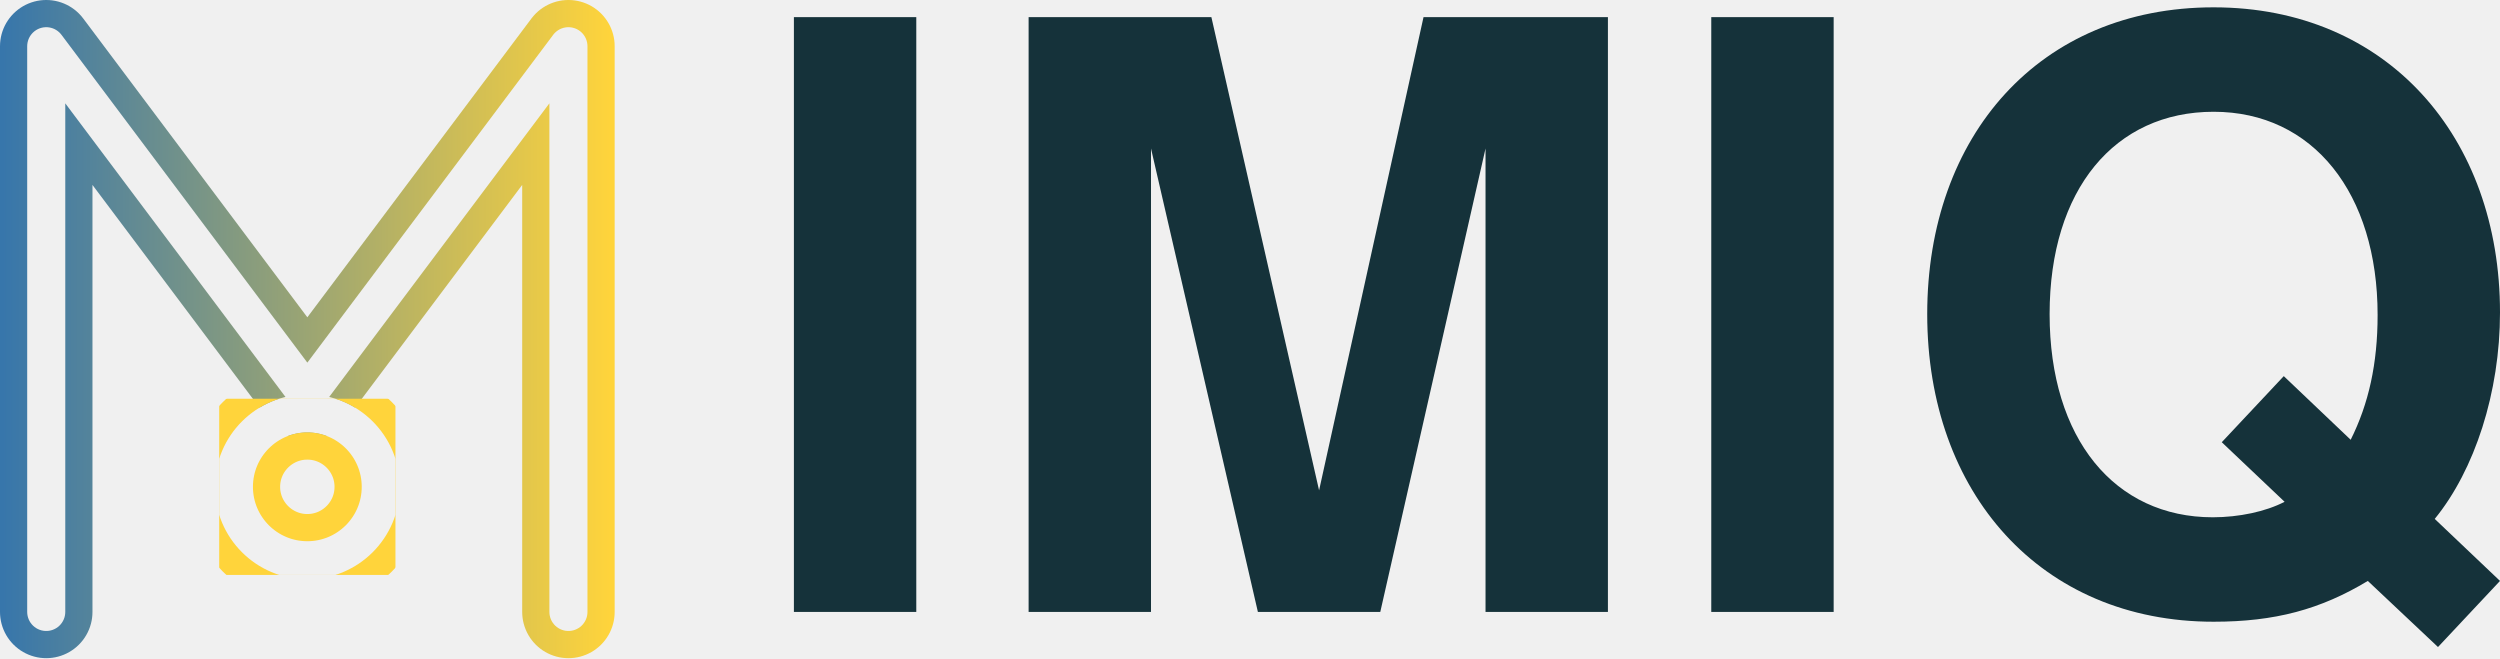
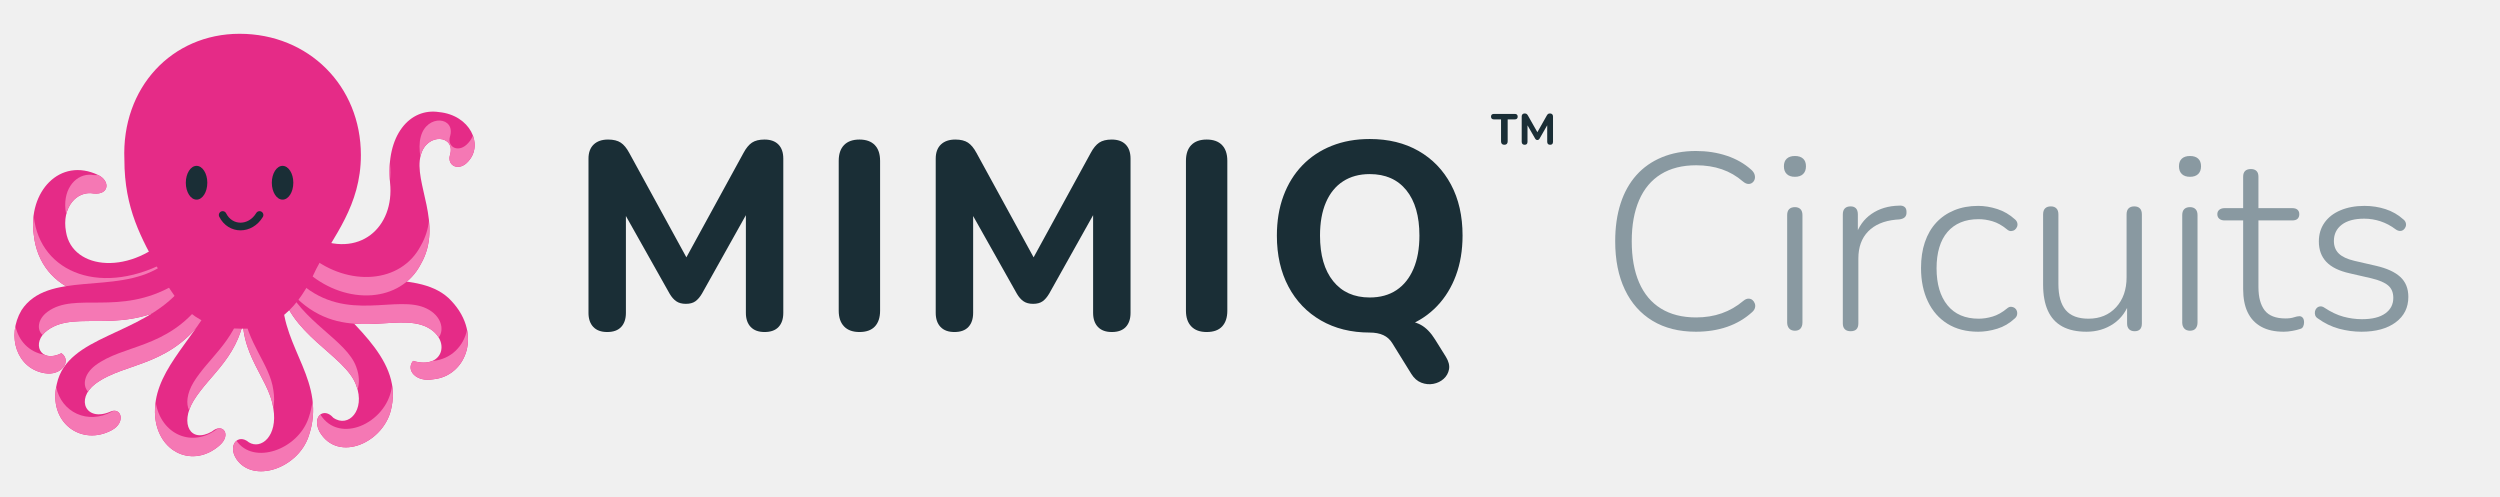
- <svg xmlns="http://www.w3.org/2000/svg" width="459.6" height="120.998" viewBox="36 30 459.6 120.998" version="1.1" id="svg3">
-   <defs id="defs2">
-     <linearGradient id="py" gradientUnits="userSpaceOnUse" x1="44" y1="0" x2="156" y2="0">
-       <stop offset="0" stop-color="#3776AB" id="stop1" />
-       <stop offset="1" stop-color="#FFD43B" id="stop2" />
-     </linearGradient>
-     <mask id="mw">
-       <rect x="0" y="0" width="200" height="200" fill="#ffffff" id="rect2" />
-       <path d="M 52,150 V 46 l 48,64 48,-64 v 104" fill="none" stroke="#000000" stroke-width="7" stroke-linecap="round" stroke-linejoin="round" id="path2" />
-       <circle cx="100" cy="127" r="13.5" fill="none" stroke="#000000" stroke-width="7" id="circle2" />
-     </mask>
-   </defs>
-   <path d="M 52,150 V 46 l 48,64 48,-64 v 104" fill="none" stroke="url(#py)" stroke-width="17" stroke-linecap="round" stroke-linejoin="round" mask="url(#mw)" id="path3" style="stroke:url(#py)" transform="translate(-7.5,-7.501699)" />
-   <circle cx="100" cy="127" r="13.5" fill="none" stroke="#ffd43b" stroke-width="17" mask="url(#mw)" id="circle3" transform="translate(-7.5,-7.501699)" />
-   <path d="M 204.45,142.498 V 33.148 h -22.5 V 142.498 Z m 127.15,0 V 33.148 h -33.9 l -19.2,87 -19.8,-87 h -33.6 V 142.498 h 22.5 V 57.298 l 19.65,85.2 h 22.5 l 19.35,-85.2 V 142.498 Z m 41.5,0 V 33.148 h -22.5 V 142.498 Z m 122.5,-5.7 -12,-11.4 c 7.35,-9 12,-23.25 12,-37.95 0,-32.25 -20.7,-56.1 -52.65,-56.1 -31.95,0 -52.65,23.55 -52.65,56.4 0,32.85 20.85,56.55 52.65,56.55 11.25,0 19.65,-2.25 28.35,-7.5 l 12.9,12.15 z m -22.5,-48.9 c 0,9 -1.65,16.35 -4.95,22.95 l -12.3,-11.7 -11.4,12.15 11.55,10.95 c -3.45,1.8 -8.4,2.85 -13.2,2.85 -18,0 -30,-14.4 -30,-37.35 0,-22.95 12,-37.2 30.15,-37.2 18.3,0 30.15,15 30.15,37.35 z" id="text3" style="font-weight:600;font-size:150px;font-family:Montserrat, 'Segoe UI', Helvetica, Arial, sans-serif;letter-spacing:1;fill:#15323a" aria-label="IMIQ" />
+ <svg xmlns="http://www.w3.org/2000/svg" width="1107" height="220" viewBox="0 0 1107 220" role="img">
+   <g transform="scale(.68)">
+     <path fill="#E52B87" d="M113 151 C86 180 47 176 43 151 C40 135 50 124 61 126 C71 127 72 118 64 114 C39 102 18 125 22 153 C26 190 67 206 111 181 Z" />
+     <path fill="#F578B4" d="M 57.943 113.773 C 48.24 114.106 40.281 124.5 43 139 C 43.033 139.204 43.088 139.394 43.125 139.596 C 45.335 130.136 52.886 124.525 61 126 C 71 127 72 118 64 114 C 63.978 113.989 63.956 113.981 63.934 113.971 C 63.056 114.08 62.092 114.109 61 114 C 59.969 113.812 58.947 113.739 57.943 113.773 z M 21.904 140.172 C 21.364 144.243 21.365 148.558 22 153 C 26 190 67 206 111 181 L 113 151 C 112.717 151.304 112.426 151.582 112.141 151.879 L 111 169 C 67 194 26 178 22 141 C 21.96 140.722 21.939 140.449 21.904 140.172 z " transform="" />
+     <path fill="#E52B87" d="M104 174 C75 192 31 176 14 202 C4 219 11 240 29 243 C40 245 47 235 40 230 C26 237 20 223 31 215 C50 201 81 220 119 194 Z" />
+     <path fill="#F578B4" d="M 112.873 185.83 C 77.671 206.01 48.968 189.761 31 203 C 24.336 207.846 23.919 214.887 27.732 218.135 C 28.583 217.034 29.663 215.972 31 215 C 50 201 81 220 119 194 L 112.873 185.83 z M 10.041 212.299 C 7.178 226.545 14.531 240.588 29 243 C 40 245 47 235 40 230 C 35.347 232.327 31.585 232.326 29.029 231.004 C 29.019 231.002 29.01 231.002 29 231 C 18.704 229.284 12.016 221.676 10.041 212.299 z " transform="" />
+     <path fill="#E52B87" d="M118 188 C92 219 44 218 37 250 C31 275 53 291 73 280 C82 275 79 265 72 268 C56 275 49 260 62 250 C82 235 113 240 137 201 Z" />
+     <path fill="#F578B4" d="M 131.387 197.16 C 108.328 227.325 80.474 224.145 62 238 C 54.555 243.727 53.679 251.088 57.287 255.023 C 58.386 253.295 59.94 251.585 62 250 C 82 235 113 240 137 201 L 131.387 197.16 z M 36.584 252.008 C 32.201 275.843 53.542 290.702 73 280 C 81.21 275.439 79.421 266.75 73.732 267.531 C 73.487 267.687 73.266 267.852 73 268 C 57.078 276.757 39.905 268.393 36.584 252.008 z " transform="" />
+     <path fill="#E52B87" d="M140 194 C124 224 99 243 101 271 C103 295 126 305 143 290 C151 283 145 275 138 281 C124 289 117 276 126 261 C137 243 157 232 160 200 Z" />
+     <path fill="#F578B4" d="M 158.035 199.41 C 151.975 222.954 135.578 233.327 126 249 C 121.663 256.229 121.049 262.985 123.137 267.158 C 123.795 265.179 124.733 263.111 126 261 C 137 243 157 232 160 200 L 158.035 199.41 z M 101.336 261.713 C 100.911 264.712 100.771 267.795 101 271 C 103 295 126 305 143 290 C 149.478 284.332 146.774 278.011 141.795 278.996 C 125.6 291.976 104.697 283.194 101.336 261.713 z " transform="" />
+     <path fill="#E52B87" d="M160 191 C151 228 175 244 178 266 C181 284 170 293 162 288 C155 282 148 290 154 299 C165 315 194 305 201 284 C213 249 184 227 184 194 Z" />
+     <path fill="#F578B4" d="M 158.301 200.832 C 155.322 230.812 174.971 245.83 177.926 265.555 C 178.626 262.294 178.737 258.42 178 254 C 175.666 236.885 160.629 223.397 158.301 200.832 z M 203.533 260.953 C 203.11 264.503 202.313 268.17 201 272 C 194.001 292.997 165.009 302.996 154.006 287.006 C 151.389 289.08 150.582 293.872 154 299 C 165 315 194 305 201 284 C 203.849 275.69 204.37 268.119 203.533 260.953 z " transform="" />
+     <path fill="#E52B87" d="M182 184 C187 218 225 231 232 251 C238 267 227 279 217 272 C211 265 203 271 208 281 C220 302 251 288 255 265 C262 232 224 208 207 185 Z" />
+     <path fill="#F578B4" d="M 182 184 C 187 218 225 231 232 251 C 232.334 251.89 232.606 252.766 232.838 253.629 C 234.113 249.66 234.09 244.575 232 239 C 225.901 221.574 196.275 209.456 185.441 184.137 L 182 184 z M 255.35 250.961 C 255.242 251.639 255.145 252.315 255 253 C 251.064 275.63 221.004 289.522 208.607 269.961 C 206.316 271.749 205.415 275.83 208 281 C 220 302 251 288 255 265 C 256.033 260.131 256.064 255.463 255.35 250.961 z " transform="" />
+     <path fill="#E52B87" d="M201 169 C226 190 270 174 292 194 C315 216 304 245 282 247 C271 249 264 241 269 235 C289 241 294 221 278 213 C258 203 224 224 193 194 Z" />
+     <path fill="#F578B4" d="M 195.973 184.713 L 193 194 C 224 224 258 203 278 213 C 281.604 214.802 284.134 217.213 285.676 219.799 C 289.54 214.519 287.391 205.695 278 201 C 258.637 191.319 226.153 210.69 195.973 184.713 z M 304.133 214.822 C 301.854 225.649 293.415 233.962 282 235 C 281.801 235.036 281.614 235.047 281.418 235.076 C 278.354 236.354 274.186 236.556 269 235 C 264 241 271 249 282 247 C 297.383 245.602 307.37 230.999 304.133 214.822 z " transform="" />
+     <path fill="#E52B87" d="M203 154 C234 169 257 148 254 119 C251 88 267 70 286 73 C306 75 315 94 305 105 C299 112 291 108 293 101 C297 88 278 86 274 101 C269 119 289 146 274 172 C261 197 226 199 201 178 Z" />
+     <path fill="#F578B4" d="M 286.5 78.5 C 281.75 78.25 276 81.5 274 89 C 272.896 92.974 273.047 97.406 273.734 102.15 C 273.818 101.765 273.895 101.378 274 101 C 278 86 297 88 293 101 C 291 108 299 112 305 105 C 309.315 100.254 310.086 94.019 307.969 88.303 C 307.293 89.968 306.314 91.554 305 93 C 299 100 291 96 293 89 C 295 82.5 291.25 78.75 286.5 78.5 z M 253.902 105.752 C 253.566 109.475 253.555 113.476 253.898 117.725 C 254.334 114.32 254.386 110.728 254 107 C 253.959 106.578 253.936 106.169 253.902 105.752 z M 279.35 143.67 C 278.724 149.096 277.133 154.57 274 160 C 261.161 184.691 226.868 186.931 201.938 166.752 L 201 178 C 226 199 261 197 274 172 C 279.465 162.528 280.274 152.924 279.35 143.67 z " transform="" />
+     <g fill="#E52B87">
+       <path d="M81 104 C79 57 112 22 156 22 C201 22 235 56 235 101 C235 134 217 154 206 175 C194 201 180 215 156 214 C128 214 116 199 104 177 C92 155 81 136 81 104Z" />
+     </g>
+     <g fill="#1A2E36">
+       <ellipse cx="128" cy="119" rx="7" ry="11" />
+       <ellipse cx="184" cy="119" rx="7" ry="11" />
+     </g>
+     <path d="M145 140 C150 150 163 150 169 140" fill="none" stroke="#1A2E36" stroke-width="5" stroke-linecap="round" />
+   </g>
+   <g fill="#1A2E36" transform="translate(252 146) scale(0.118 -0.118)">
+     <path transform="translate(0 0)" d="M142.951 -8.626Q109 -8.626 90.868 10.349Q72.735 29.325 72.735 63.276V641.724Q72.735 676.362 92.181 694.994Q111.626 713.626 146.204 713.626Q176.216 713.626 193.692 702.09Q211.167 690.554 225.673 663.482L456.698 241.251H423.446L654.471 663.482Q668.977 690.554 686.266 702.09Q703.554 713.626 733.253 713.626Q767.204 713.626 785.493 694.994Q803.782 676.362 803.782 641.724V63.276Q803.782 29.325 785.993 10.349Q768.204 -8.626 733.566 -8.626Q699.615 -8.626 681.482 10.349Q663.35 29.325 663.35 63.276V468.015H684.724L498.529 135.446Q486.963 115.94 473.614 106.53Q460.265 97.121 438.132 97.121Q416 97.121 401.964 106.874Q387.928 116.626 377.049 135.446L189.481 468.702H213.167V63.276Q213.167 29.325 195.379 10.349Q177.59 -8.626 142.951 -8.626Z" />
+     <path transform="translate(941 0)" d="M148.518 -8.626Q110.94 -8.626 90.838 12.319Q70.735 33.265 70.735 71.156V633.844Q70.735 672.422 90.838 693.024Q110.94 713.626 148.518 713.626Q186.095 713.626 206.041 693.024Q225.987 672.422 225.987 633.844V71.156Q225.987 33.265 206.541 12.319Q187.095 -8.626 148.518 -8.626Z" />
+     <path transform="translate(1303 0)" d="M142.951 -8.626Q109 -8.626 90.868 10.349Q72.735 29.325 72.735 63.276V641.724Q72.735 676.362 92.181 694.994Q111.626 713.626 146.204 713.626Q176.216 713.626 193.692 702.09Q211.167 690.554 225.673 663.482L456.698 241.251H423.446L654.471 663.482Q668.977 690.554 686.266 702.09Q703.554 713.626 733.253 713.626Q767.204 713.626 785.493 694.994Q803.782 676.362 803.782 641.724V63.276Q803.782 29.325 785.993 10.349Q768.204 -8.626 733.566 -8.626Q699.615 -8.626 681.482 10.349Q663.35 29.325 663.35 63.276V468.015H684.724L498.529 135.446Q486.963 115.94 473.614 106.53Q460.265 97.121 438.132 97.121Q416 97.121 401.964 106.874Q387.928 116.626 377.049 135.446L189.481 468.702H213.167V63.276Q213.167 29.325 195.379 10.349Q177.59 -8.626 142.951 -8.626Z" />
+     <path transform="translate(2244 0)" d="M148.518 -8.626Q110.94 -8.626 90.838 12.319Q70.735 33.265 70.735 71.156V633.844Q70.735 672.422 90.838 693.024Q110.94 713.626 148.518 713.626Q186.095 713.626 206.041 693.024Q225.987 672.422 225.987 633.844V71.156Q225.987 33.265 206.541 12.319Q187.095 -8.626 148.518 -8.626Z" />
+     <path transform="translate(2606 0)" d="M683.987 -101.41Q699.866 -127.169 695.926 -148.458Q691.987 -169.747 675.854 -184.283Q659.722 -198.819 637.12 -203.102Q614.518 -207.385 592.072 -198.789Q569.626 -190.193 554.434 -165.747L482.928 -50.362Q470.494 -30.181 449.657 -20.404Q428.819 -10.626 397.325 -10.626L514.806 34.325Q561.179 34.325 590.589 17.982Q619.998 1.638 644.119 -37.482ZM398.325 -10.626Q294.132 -10.626 215.44 34.687Q136.747 80 93.338 161.813Q49.928 243.626 49.928 353Q49.928 435.687 74.711 502.343Q99.494 569 145.404 616.657Q191.313 664.313 255.536 689.97Q319.759 715.626 398.325 715.626Q503.518 715.626 581.71 670.813Q659.903 626 703.312 544.687Q746.722 463.374 746.722 353.687Q746.722 271 721.939 204.0Q697.156 137 651.246 88.843Q605.337 40.687 541.114 15.03Q476.891 -10.626 398.325 -10.626ZM398.325 120.987Q457.374 120.987 498.802 148.637Q540.229 176.288 562.537 228.433Q584.844 280.578 584.844 353Q584.844 462.663 535.886 523.338Q486.928 584.013 398.325 584.013Q340.276 584.013 298.348 556.863Q256.42 529.712 234.113 478.067Q211.806 426.422 211.806 353Q211.806 243.71 261.107 182.348Q310.409 120.987 398.325 120.987Z" />
+   </g>
+   <g fill="#1A2E36" transform="translate(660.106 73) scale(0.032 -0.032)">
+     <path transform="translate(0 0)" d="M468.83 277.868Q449.879 277.868 439.047 288.699Q428.216 299.53 428.216 319.481V669.097Q428.216 683.205 433.56 692.536Q438.903 701.868 448.234 706.5Q457.565 711.132 468.252 711.132Q486.203 711.132 495.679 704.934Q505.154 698.735 514.13 682.916L655.408 433.865H634.987L775.554 682.916Q784.53 698.735 794.005 704.934Q803.481 711.132 821.433 711.132Q837.962 711.132 849.715 700.801Q861.468 690.47 861.468 669.097V319.481Q861.468 277.868 821.854 277.868Q801.903 277.868 791.572 288.699Q781.241 299.53 781.241 319.481V578.34H798.662L674.227 360.976Q668.095 351.843 661.318 347.777Q654.541 343.711 644.987 343.711Q636.143 343.711 629.011 347.777Q621.879 351.843 615.746 360.976L490.444 578.34H508.444V319.481Q508.444 277.868 468.83 277.868ZM187.795 277.868Q165.711 277.868 153.958 290.12Q142.205 302.373 142.205 325.168V629.194H43.457Q24.216 629.194 13.885 639.17Q3.554 649.146 3.554 667.097Q3.554 685.759 13.885 695.38Q24.216 705 43.457 705H332.843Q352.084 705 362.415 695.38Q372.746 685.759 372.746 667.097Q372.746 649.146 362.415 639.17Q352.084 629.194 332.843 629.194H234.095V325.168Q234.095 302.373 222.342 290.12Q210.589 277.868 187.795 277.868Z" />
+   </g>
+   <g fill="#8999A1" transform="translate(708.106 146) scale(0.111 -0.111)">
+     <path transform="translate(0 0)" d="M386 -8Q285 -8 213.0 35.5Q141 79 102.5 160.0Q64 241 64 353Q64 437 85.5 503.5Q107 570 148.5 616.5Q190 663 250.5 688.0Q311 713 386 713Q452 713 509.0 694.0Q566 675 607 638Q617 629 620.0 619.0Q623 609 620.5 600.5Q618 592 611.0 586.5Q604 581 594.5 581.5Q585 582 574 591Q536 624 489.5 640.0Q443 656 387 656Q304 656 246.5 620.5Q189 585 159.5 517.0Q130 449 130 353Q130 256 159.5 188.0Q189 120 246.5 84.5Q304 49 387 49Q442 49 489.0 65.5Q536 82 575 115Q586 124 595.5 124.0Q605 124 611.5 118.5Q618 113 621.0 104.5Q624 96 621.5 87.0Q619 78 610 70Q567 31 510.5 11.5Q454 -8 386 -8Z" />
+     <path transform="translate(670 0)" d="M111 -4Q96 -4 88.0 5.0Q80 14 80 29V457Q80 473 88.0 481.0Q96 489 111 489Q125 489 133.0 481.0Q141 473 141 457V29Q141 14 133.5 5.0Q126 -4 111 -4ZM111 610Q90 610 78.5 621.0Q67 632 67 652Q67 672 78.5 682.5Q90 693 111 693Q132 693 143.5 682.5Q155 672 155 652Q155 632 143.5 621.0Q132 610 111 610Z" />
+     <path transform="translate(892 0)" d="M111 -6Q96 -6 88.0 2.0Q80 10 80 25V460Q80 476 88.0 484.0Q96 492 111 492Q125 492 132.5 484.0Q140 476 140 460V371H130Q148 430 194.5 462.0Q241 494 306 495Q318 496 326.0 490.0Q334 484 334 471Q335 457 328.0 449.5Q321 442 305 440L291 439Q220 432 181.0 392.0Q142 352 142 284V25Q142 10 134.5 2.0Q127 -6 111 -6Z" />
+     <path transform="translate(1234 0)" d="M278 -8Q207 -8 156.0 23.5Q105 55 77.5 112.5Q50 170 50 246Q50 304 65.5 349.5Q81 395 110.5 427.0Q140 459 182.5 476.5Q225 494 278 494Q315 494 354.0 481.5Q393 469 425 440Q432 434 434.0 426.0Q436 418 433.0 410.5Q430 403 424.0 398.5Q418 394 409.5 393.5Q401 393 392 401Q364 424 335.5 432.5Q307 441 280 441Q239 441 208.0 428.0Q177 415 155.5 390.0Q134 365 123.0 328.5Q112 292 112 245Q112 151 155.5 97.5Q199 44 280 44Q307 44 335.5 52.5Q364 61 392 84Q401 92 409.5 91.5Q418 91 424.0 86.5Q430 82 432.5 74.5Q435 67 433.0 59.0Q431 51 424 45Q393 16 354.0 4.0Q315 -8 278 -8Z" />
+     <path transform="translate(1693 0)" d="M251 -8Q193 -8 154.5 13.0Q116 34 97.0 76.0Q78 118 78 180V460Q78 476 86.0 484.0Q94 492 109 492Q123 492 131.0 484.0Q139 476 139 460V183Q139 113 168.0 78.5Q197 44 259 44Q327 44 369.0 89.5Q411 135 411 209V460Q411 476 419.0 484.0Q427 492 442 492Q456 492 464.0 484.0Q472 476 472 460V25Q472 -6 443 -6Q429 -6 421.0 2.0Q413 10 413 25V124L425 117Q406 56 359.0 24.0Q312 -8 251 -8Z" />
+     <path transform="translate(2246 0)" d="M111 -4Q96 -4 88.0 5.0Q80 14 80 29V457Q80 473 88.0 481.0Q96 489 111 489Q125 489 133.0 481.0Q141 473 141 457V29Q141 14 133.5 5.0Q126 -4 111 -4ZM111 610Q90 610 78.5 621.0Q67 632 67 652Q67 672 78.5 682.5Q90 693 111 693Q132 693 143.5 682.5Q155 672 155 652Q155 632 143.5 621.0Q132 610 111 610Z" />
+     <path transform="translate(2468 0)" d="M263 -8Q209 -8 173.0 12.0Q137 32 119.0 69.5Q101 107 101 162V436H27Q14 436 6.0 442.5Q-2 449 -2 461Q-2 472 6.0 478.5Q14 485 27 485H101V610Q101 626 109.0 633.5Q117 641 132 641Q146 641 154.0 633.5Q162 626 162 610V485H297Q311 485 318.0 478.5Q325 472 325 461Q325 449 318.0 442.5Q311 436 297 436H162V170Q162 109 187.0 77.0Q212 45 270 45Q290 45 303.5 49.5Q317 54 326 54Q333 54 338.5 48.0Q344 42 344 29Q344 21 340.5 13.0Q337 5 328 3Q317 -1 298.0 -4.5Q279 -8 263 -8Z" />
+     <path transform="translate(2803 0)" d="M238 -8Q193 -8 148.5 4.0Q104 16 64 45Q56 50 53.5 57.5Q51 65 52.5 73.0Q54 81 59.5 86.5Q65 92 73.0 93.0Q81 94 90 88Q129 62 166.0 52.0Q203 42 240 42Q301 42 333.0 65.0Q365 88 365 127Q365 159 344.5 176.5Q324 194 278 205L191 225Q128 239 98.0 270.5Q68 302 68 352Q68 395 90.5 427.0Q113 459 154.5 476.5Q196 494 250 494Q294 494 334.0 481.0Q374 468 404 441Q412 435 414.5 427.0Q417 419 414.5 411.5Q412 404 406.0 399.0Q400 394 392.0 394.0Q384 394 375 400Q346 422 314.0 432.5Q282 443 249 443Q191 443 159.5 419.0Q128 395 128 354Q128 323 147.5 304.0Q167 285 209 275L296 255Q361 240 393.0 210.5Q425 181 425 131Q425 67 374.5 29.5Q324 -8 238 -8Z" />
+   </g>
</svg>
